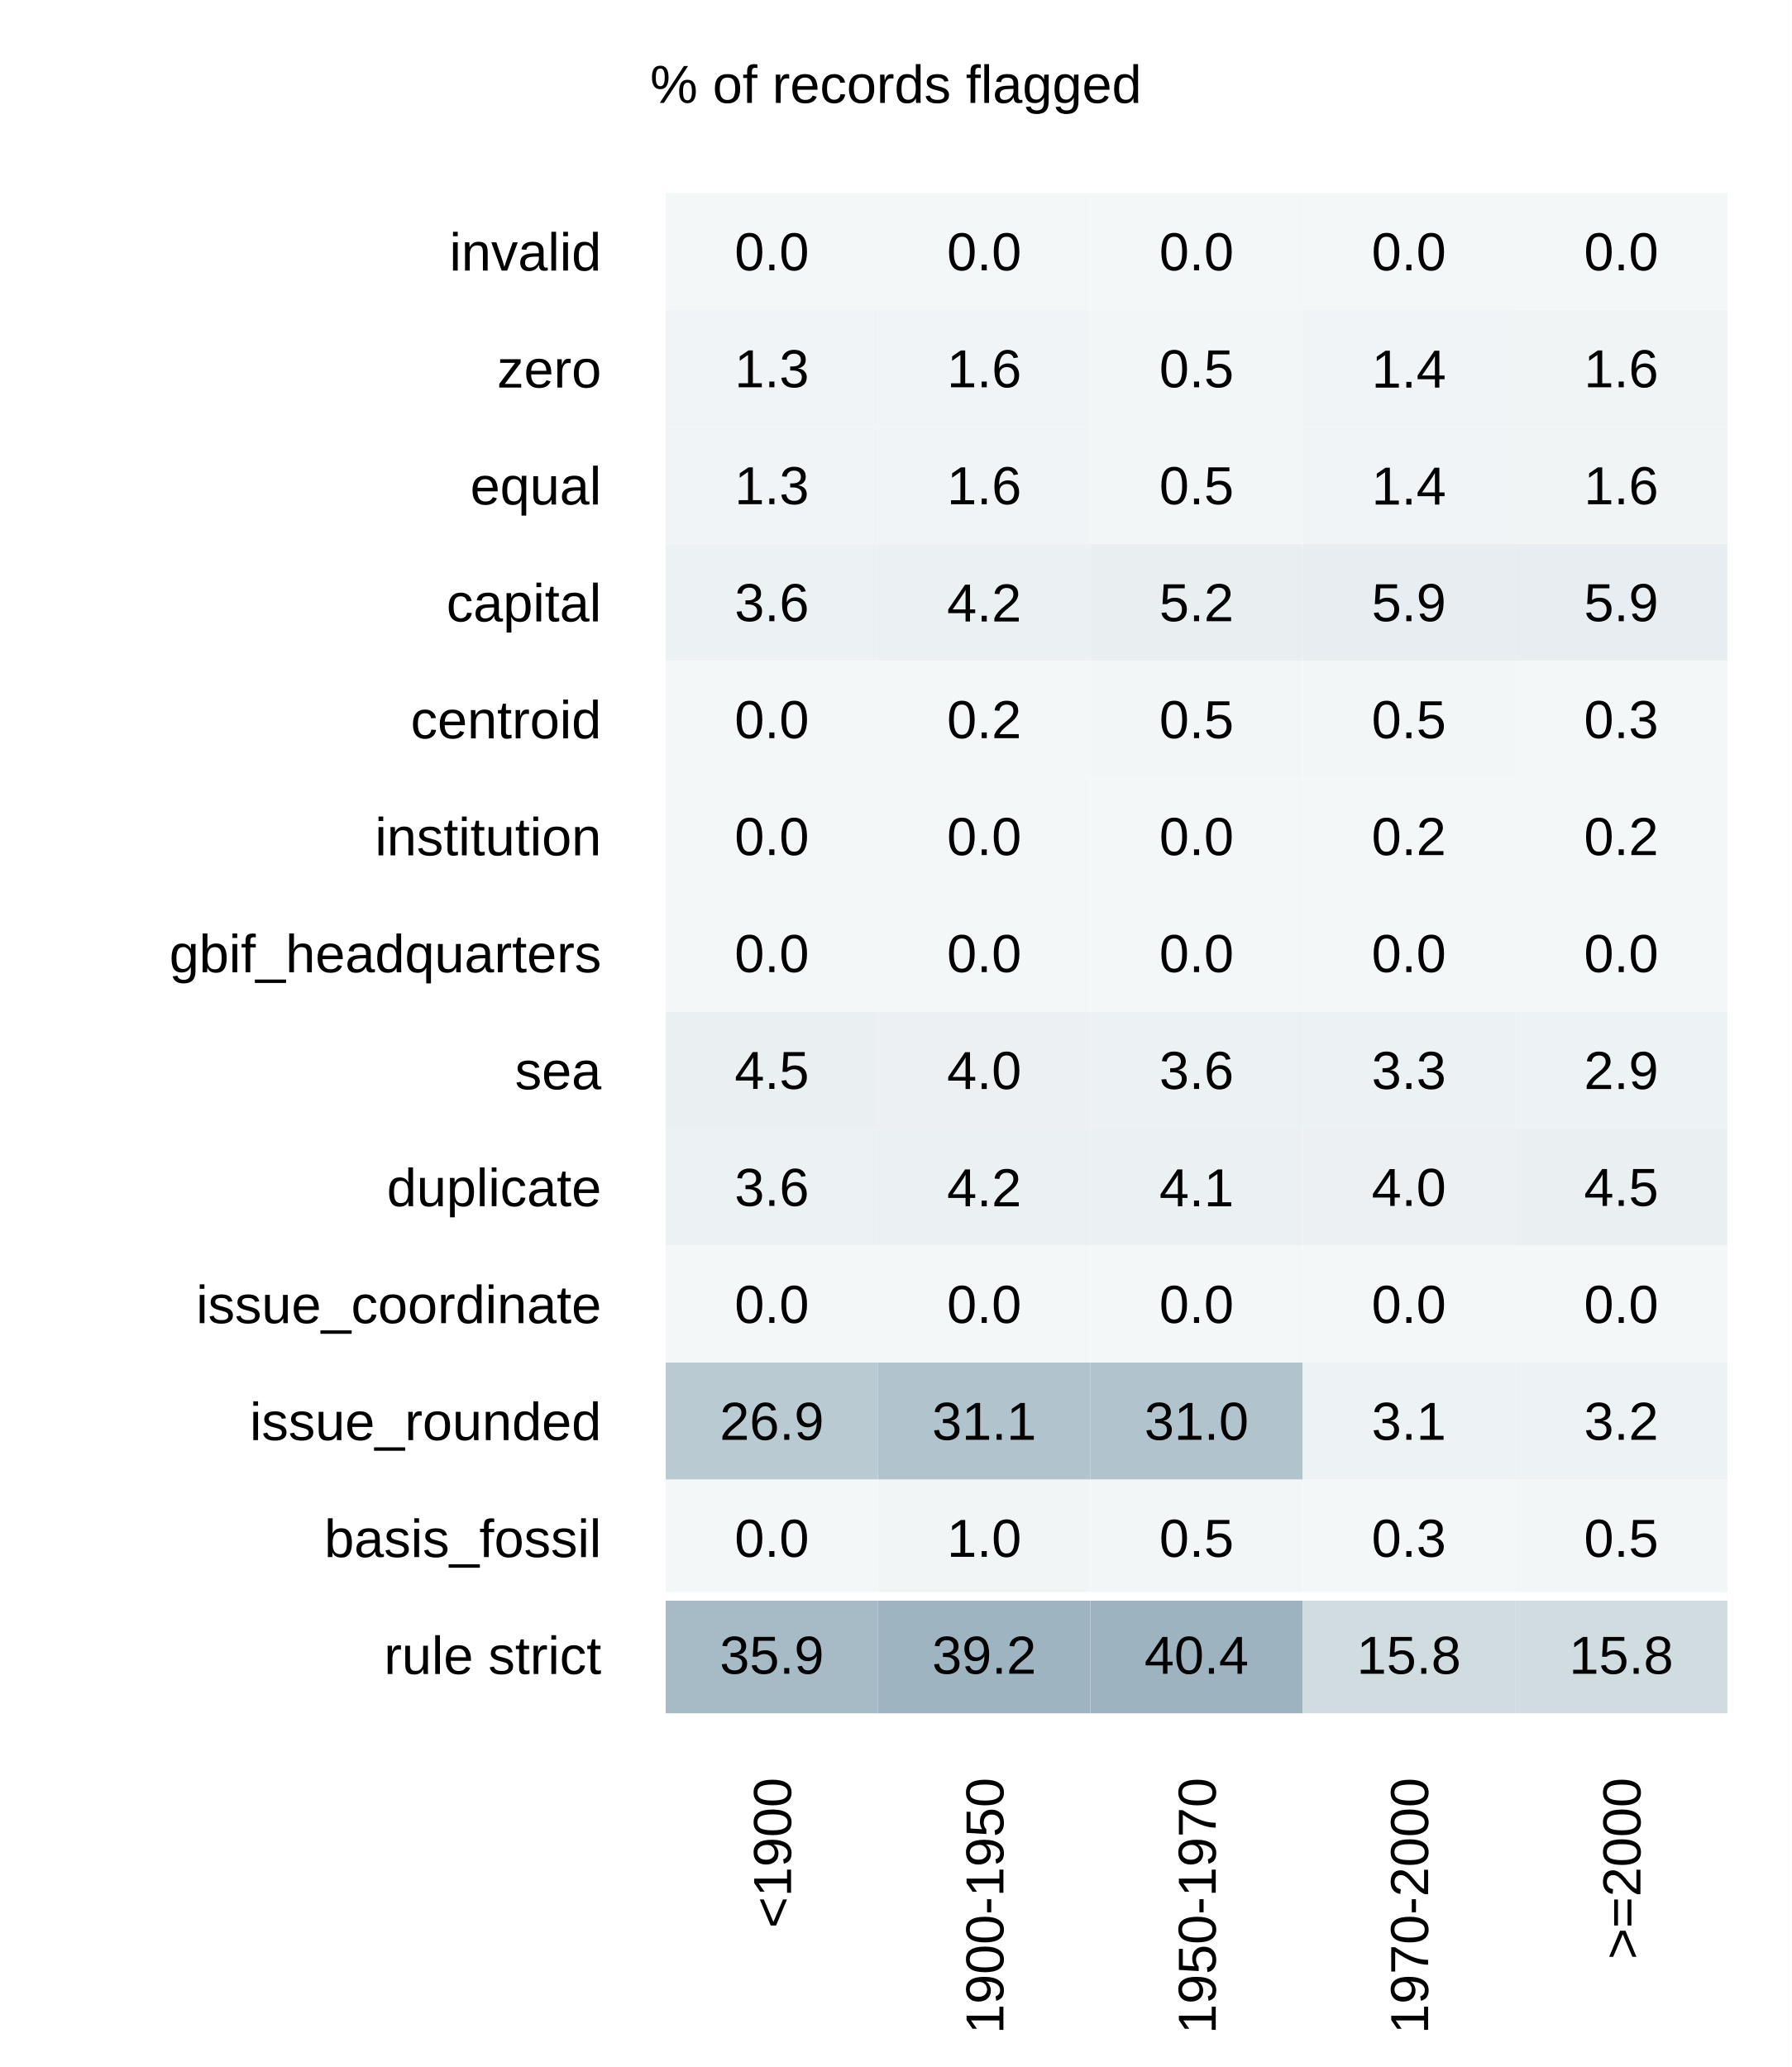
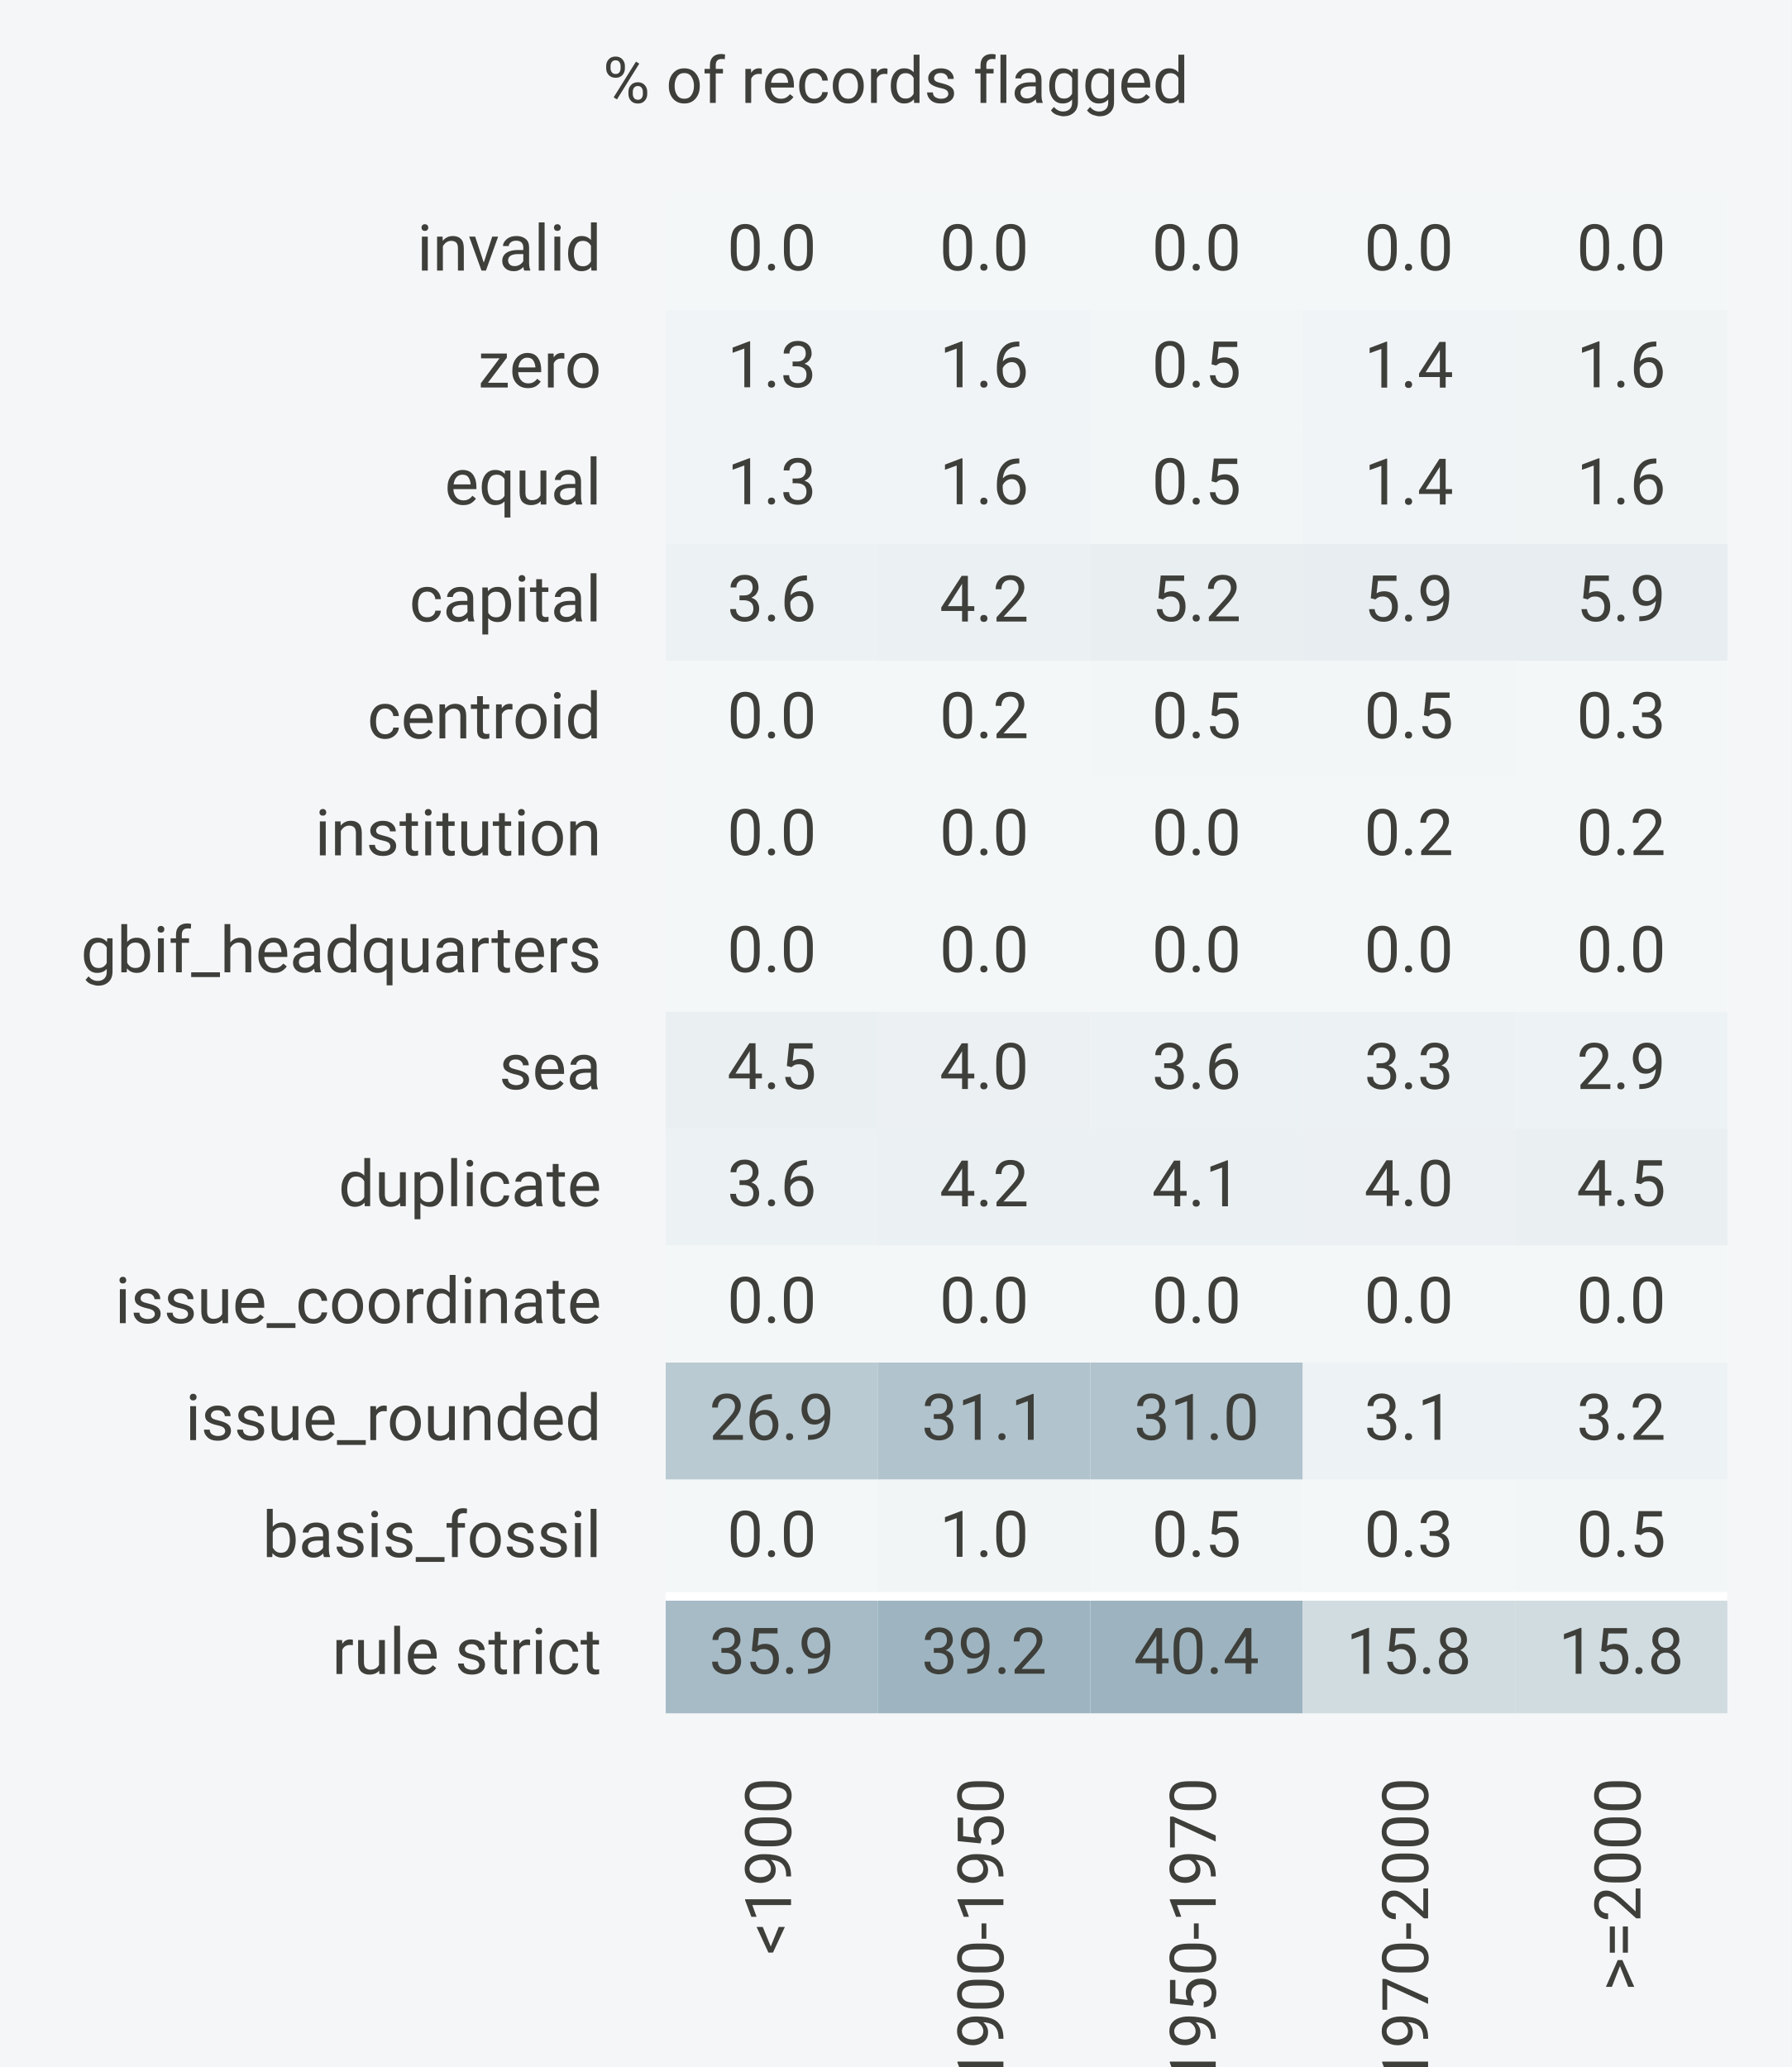
<svg xmlns="http://www.w3.org/2000/svg" width="468.00pt" height="540.00pt" viewBox="0 0 468.00 540.00">
  <g class="svglite">
    <defs>
      <style type="text/css">
-     .svglite line, .svglite polyline, .svglite polygon, .svglite path, .svglite rect, .svglite circle {
+     /* theme-aware-processed */
+     .svglite line, .svglite polyline, .svglite polygon, .svglite path, .svglite circle {
      fill: none;
-       stroke: #000000;
+       stroke: #3E3F3A;
      stroke-linecap: round;
      stroke-linejoin: round;
      stroke-miterlimit: 10.00;
    }
+     .svglite &gt; g &gt; rect {
+       fill: none;
+       stroke: #3E3F3A;
+       stroke-linecap: round;
+       stroke-linejoin: round;
+       stroke-miterlimit: 10.00;
+     }
    .svglite text {
      white-space: pre;
+       fill: #3E3F3A;
    }
    .svglite g.glyphgroup path {
      fill: inherit;
      stroke: none;
    }
  </style>
    </defs>
-     <rect width="100%" height="100%" style="stroke: none; fill: #FFFFFF;" />
+     <rect class="svg-bg" width="100%" height="100%" style="stroke: none; fill: #F5F6F8;" />
    <defs>
      <clipPath id="cpMC4wMHw0NjguMDB8MC4wMHw1NDAuMDA=">
        <rect x="0.00" y="0.00" width="468.00" height="540.00" />
      </clipPath>
    </defs>
    <g clip-path="url(#cpMC4wMHw0NjguMDB8MC4wMHw1NDAuMDA=)">
</g>
    <defs>
      <clipPath id="cpMTczLjg4fDQ1MS4yMHw1MC40MHw0NDcuNjA=">
        <rect x="173.88" y="50.40" width="277.32" height="397.20" />
      </clipPath>
    </defs>
    <g clip-path="url(#cpMTczLjg4fDQ1MS4yMHw1MC40MHw0NDcuNjA=)">
      <rect x="173.88" y="417.05" width="55.46" height="30.55" style="stroke-width: 0.75; stroke: none; fill: #A6BBC6;" />
      <rect x="229.34" y="417.05" width="55.46" height="30.55" style="stroke-width: 0.75; stroke: none; fill: #9EB5C1;" />
      <rect x="284.81" y="417.05" width="55.46" height="30.55" style="stroke-width: 0.75; stroke: none; fill: #9DB4C0;" />
      <rect x="340.27" y="417.05" width="55.46" height="30.55" style="stroke-width: 0.75; stroke: none; fill: #D1DCE1;" />
      <rect x="395.74" y="417.05" width="55.46" height="30.55" style="stroke-width: 0.75; stroke: none; fill: #D1DCE1;" />
      <rect x="173.88" y="386.49" width="55.46" height="30.55" style="stroke-width: 0.75; stroke: none; fill: #F4F7F8;" />
      <rect x="229.34" y="386.49" width="55.46" height="30.55" style="stroke-width: 0.75; stroke: none; fill: #F2F5F6;" />
      <rect x="284.81" y="386.49" width="55.46" height="30.55" style="stroke-width: 0.75; stroke: none; fill: #F3F6F7;" />
      <rect x="340.27" y="386.49" width="55.46" height="30.55" style="stroke-width: 0.75; stroke: none; fill: #F4F7F8;" />
      <rect x="395.74" y="386.49" width="55.46" height="30.55" style="stroke-width: 0.75; stroke: none; fill: #F3F6F7;" />
      <rect x="173.88" y="355.94" width="55.46" height="30.55" style="stroke-width: 0.75; stroke: none; fill: #BACAD2;" />
      <rect x="229.34" y="355.94" width="55.46" height="30.55" style="stroke-width: 0.75; stroke: none; fill: #B1C3CD;" />
      <rect x="284.81" y="355.94" width="55.46" height="30.55" style="stroke-width: 0.75; stroke: none; fill: #B1C3CD;" />
      <rect x="340.27" y="355.94" width="55.46" height="30.55" style="stroke-width: 0.75; stroke: none; fill: #EDF2F4;" />
      <rect x="395.74" y="355.94" width="55.46" height="30.55" style="stroke-width: 0.75; stroke: none; fill: #EDF2F4;" />
      <rect x="173.88" y="325.38" width="55.46" height="30.55" style="stroke-width: 0.75; stroke: none; fill: #F4F7F8;" />
      <rect x="229.34" y="325.38" width="55.46" height="30.55" style="stroke-width: 0.75; stroke: none; fill: #F4F7F8;" />
      <rect x="284.81" y="325.38" width="55.46" height="30.55" style="stroke-width: 0.75; stroke: none; fill: #F4F7F8;" />
      <rect x="340.27" y="325.38" width="55.46" height="30.55" style="stroke-width: 0.75; stroke: none; fill: #F4F7F8;" />
      <rect x="395.74" y="325.38" width="55.46" height="30.55" style="stroke-width: 0.75; stroke: none; fill: #F4F7F8;" />
      <rect x="173.88" y="294.83" width="55.46" height="30.55" style="stroke-width: 0.75; stroke: none; fill: #ECF1F3;" />
      <rect x="229.34" y="294.83" width="55.46" height="30.55" style="stroke-width: 0.75; stroke: none; fill: #EBF0F2;" />
      <rect x="284.81" y="294.83" width="55.46" height="30.55" style="stroke-width: 0.75; stroke: none; fill: #EBF0F2;" />
      <rect x="340.27" y="294.83" width="55.46" height="30.55" style="stroke-width: 0.75; stroke: none; fill: #ECF0F2;" />
      <rect x="395.74" y="294.83" width="55.46" height="30.55" style="stroke-width: 0.75; stroke: none; fill: #EAEFF1;" />
      <rect x="173.88" y="264.28" width="55.46" height="30.55" style="stroke-width: 0.75; stroke: none; fill: #EAEFF1;" />
      <rect x="229.34" y="264.28" width="55.46" height="30.55" style="stroke-width: 0.75; stroke: none; fill: #ECF0F2;" />
      <rect x="284.81" y="264.28" width="55.46" height="30.55" style="stroke-width: 0.75; stroke: none; fill: #ECF1F3;" />
      <rect x="340.27" y="264.28" width="55.46" height="30.55" style="stroke-width: 0.75; stroke: none; fill: #ECF1F3;" />
      <rect x="395.74" y="264.28" width="55.46" height="30.55" style="stroke-width: 0.75; stroke: none; fill: #EDF2F4;" />
      <rect x="173.88" y="233.72" width="55.46" height="30.55" style="stroke-width: 0.75; stroke: none; fill: #F4F7F8;" />
      <rect x="229.34" y="233.72" width="55.46" height="30.55" style="stroke-width: 0.75; stroke: none; fill: #F4F7F8;" />
      <rect x="284.81" y="233.72" width="55.46" height="30.55" style="stroke-width: 0.75; stroke: none; fill: #F4F7F8;" />
      <rect x="340.27" y="233.72" width="55.46" height="30.55" style="stroke-width: 0.75; stroke: none; fill: #F4F7F8;" />
      <rect x="395.74" y="233.72" width="55.46" height="30.55" style="stroke-width: 0.75; stroke: none; fill: #F4F7F8;" />
      <rect x="173.88" y="203.17" width="55.46" height="30.55" style="stroke-width: 0.75; stroke: none; fill: #F4F7F8;" />
      <rect x="229.34" y="203.17" width="55.46" height="30.55" style="stroke-width: 0.75; stroke: none; fill: #F4F7F8;" />
      <rect x="284.81" y="203.17" width="55.46" height="30.55" style="stroke-width: 0.75; stroke: none; fill: #F4F7F8;" />
      <rect x="340.27" y="203.17" width="55.46" height="30.55" style="stroke-width: 0.75; stroke: none; fill: #F4F7F8;" />
      <rect x="395.74" y="203.17" width="55.46" height="30.55" style="stroke-width: 0.75; stroke: none; fill: #F4F7F8;" />
      <rect x="173.88" y="172.62" width="55.46" height="30.55" style="stroke-width: 0.75; stroke: none; fill: #F4F7F8;" />
      <rect x="229.34" y="172.62" width="55.46" height="30.55" style="stroke-width: 0.75; stroke: none; fill: #F4F7F8;" />
      <rect x="284.81" y="172.62" width="55.46" height="30.55" style="stroke-width: 0.75; stroke: none; fill: #F3F6F7;" />
      <rect x="340.27" y="172.62" width="55.46" height="30.55" style="stroke-width: 0.75; stroke: none; fill: #F3F6F7;" />
      <rect x="395.74" y="172.62" width="55.46" height="30.55" style="stroke-width: 0.75; stroke: none; fill: #F4F7F8;" />
      <rect x="173.88" y="142.06" width="55.46" height="30.55" style="stroke-width: 0.75; stroke: none; fill: #ECF1F3;" />
      <rect x="229.34" y="142.06" width="55.46" height="30.55" style="stroke-width: 0.75; stroke: none; fill: #EBF0F2;" />
      <rect x="284.81" y="142.06" width="55.46" height="30.55" style="stroke-width: 0.75; stroke: none; fill: #E9EEF1;" />
      <rect x="340.27" y="142.06" width="55.46" height="30.55" style="stroke-width: 0.75; stroke: none; fill: #E7EDF0;" />
      <rect x="395.74" y="142.06" width="55.46" height="30.55" style="stroke-width: 0.75; stroke: none; fill: #E7EDF0;" />
      <rect x="173.88" y="111.51" width="55.46" height="30.55" style="stroke-width: 0.75; stroke: none; fill: #F1F4F6;" />
      <rect x="229.34" y="111.51" width="55.46" height="30.55" style="stroke-width: 0.75; stroke: none; fill: #F1F4F6;" />
      <rect x="284.81" y="111.51" width="55.46" height="30.55" style="stroke-width: 0.75; stroke: none; fill: #F3F6F7;" />
      <rect x="340.27" y="111.51" width="55.46" height="30.55" style="stroke-width: 0.75; stroke: none; fill: #F1F4F6;" />
      <rect x="395.74" y="111.51" width="55.46" height="30.55" style="stroke-width: 0.75; stroke: none; fill: #F0F4F5;" />
      <rect x="173.88" y="80.95" width="55.46" height="30.55" style="stroke-width: 0.75; stroke: none; fill: #F1F4F6;" />
      <rect x="229.34" y="80.95" width="55.46" height="30.55" style="stroke-width: 0.75; stroke: none; fill: #F1F4F6;" />
      <rect x="284.81" y="80.95" width="55.46" height="30.55" style="stroke-width: 0.75; stroke: none; fill: #F3F6F7;" />
      <rect x="340.27" y="80.95" width="55.46" height="30.55" style="stroke-width: 0.75; stroke: none; fill: #F1F4F6;" />
      <rect x="395.74" y="80.95" width="55.46" height="30.55" style="stroke-width: 0.75; stroke: none; fill: #F0F4F5;" />
      <rect x="173.88" y="50.40" width="55.46" height="30.55" style="stroke-width: 0.75; stroke: none; fill: #F4F7F8;" />
      <rect x="229.34" y="50.40" width="55.46" height="30.55" style="stroke-width: 0.75; stroke: none; fill: #F4F7F8;" />
      <rect x="284.81" y="50.40" width="55.46" height="30.55" style="stroke-width: 0.75; stroke: none; fill: #F4F7F8;" />
      <rect x="340.27" y="50.40" width="55.46" height="30.55" style="stroke-width: 0.75; stroke: none; fill: #F4F7F8;" />
      <rect x="395.74" y="50.40" width="55.46" height="30.55" style="stroke-width: 0.75; stroke: none; fill: #F4F7F8;" />
    </g>
    <g clip-path="url(#cpMC4wMHw0NjguMDB8MC4wMHw1NDAuMDA=)">
-       <text transform="translate(206.62,464.40) rotate(-90)" text-anchor="end" style="font-size: 14.00px; font-family: &quot;Arial&quot;;" textLength="39.30px" lengthAdjust="spacingAndGlyphs">&lt;1900</text>
-       <text transform="translate(262.09,464.40) rotate(-90)" text-anchor="end" style="font-size: 14.00px; font-family: &quot;Arial&quot;;" textLength="66.91px" lengthAdjust="spacingAndGlyphs">1900-1950</text>
-       <text transform="translate(317.55,464.40) rotate(-90)" text-anchor="end" style="font-size: 14.00px; font-family: &quot;Arial&quot;;" textLength="66.91px" lengthAdjust="spacingAndGlyphs">1950-1970</text>
-       <text transform="translate(373.02,464.40) rotate(-90)" text-anchor="end" style="font-size: 14.00px; font-family: &quot;Arial&quot;;" textLength="66.91px" lengthAdjust="spacingAndGlyphs">1970-2000</text>
-       <text transform="translate(428.48,464.40) rotate(-90)" text-anchor="end" style="font-size: 14.00px; font-family: &quot;Arial&quot;;" textLength="47.47px" lengthAdjust="spacingAndGlyphs">&gt;=2000</text>
-       <text x="157.08" y="437.33" text-anchor="end" style="font-size: 14.00px; font-family: &quot;Arial&quot;;" textLength="56.77px" lengthAdjust="spacingAndGlyphs">rule strict</text>
-       <text x="157.08" y="406.78" text-anchor="end" style="font-size: 14.00px; font-family: &quot;Arial&quot;;" textLength="72.34px" lengthAdjust="spacingAndGlyphs">basis_fossil</text>
-       <text x="157.08" y="376.23" text-anchor="end" style="font-size: 14.00px; font-family: &quot;Arial&quot;;" textLength="91.80px" lengthAdjust="spacingAndGlyphs">issue_rounded</text>
-       <text x="157.08" y="345.67" text-anchor="end" style="font-size: 14.00px; font-family: &quot;Arial&quot;;" textLength="105.80px" lengthAdjust="spacingAndGlyphs">issue_coordinate</text>
-       <text x="157.08" y="315.12" text-anchor="end" style="font-size: 14.00px; font-family: &quot;Arial&quot;;" textLength="56.02px" lengthAdjust="spacingAndGlyphs">duplicate</text>
-       <text x="157.08" y="284.57" text-anchor="end" style="font-size: 14.00px; font-family: &quot;Arial&quot;;" textLength="22.56px" lengthAdjust="spacingAndGlyphs">sea</text>
-       <text x="157.08" y="254.01" text-anchor="end" style="font-size: 14.00px; font-family: &quot;Arial&quot;;" textLength="112.80px" lengthAdjust="spacingAndGlyphs">gbif_headquarters</text>
-       <text x="157.08" y="223.46" text-anchor="end" style="font-size: 14.00px; font-family: &quot;Arial&quot;;" textLength="59.12px" lengthAdjust="spacingAndGlyphs">institution</text>
-       <text x="157.08" y="192.90" text-anchor="end" style="font-size: 14.00px; font-family: &quot;Arial&quot;;" textLength="49.78px" lengthAdjust="spacingAndGlyphs">centroid</text>
-       <text x="157.08" y="162.35" text-anchor="end" style="font-size: 14.00px; font-family: &quot;Arial&quot;;" textLength="40.45px" lengthAdjust="spacingAndGlyphs">capital</text>
-       <text x="157.08" y="131.80" text-anchor="end" style="font-size: 14.00px; font-family: &quot;Arial&quot;;" textLength="34.23px" lengthAdjust="spacingAndGlyphs">equal</text>
-       <text x="157.08" y="101.24" text-anchor="end" style="font-size: 14.00px; font-family: &quot;Arial&quot;;" textLength="27.22px" lengthAdjust="spacingAndGlyphs">zero</text>
-       <text x="157.08" y="70.69" text-anchor="end" style="font-size: 14.00px; font-family: &quot;Arial&quot;;" textLength="39.67px" lengthAdjust="spacingAndGlyphs">invalid</text>
+       <text transform="translate(206.62,464.40) rotate(-90)" text-anchor="end" style="font-size: 1.4em; font-family: &quot;Roboto&quot;, -apple-system, BlinkMacSystemFont, &quot;Segoe UI&quot;, system-ui, sans-serif;">&lt;1900</text>
+       <text transform="translate(262.09,464.40) rotate(-90)" text-anchor="end" style="font-size: 1.4em; font-family: &quot;Roboto&quot;, -apple-system, BlinkMacSystemFont, &quot;Segoe UI&quot;, system-ui, sans-serif;">1900-1950</text>
+       <text transform="translate(317.55,464.40) rotate(-90)" text-anchor="end" style="font-size: 1.4em; font-family: &quot;Roboto&quot;, -apple-system, BlinkMacSystemFont, &quot;Segoe UI&quot;, system-ui, sans-serif;">1950-1970</text>
+       <text transform="translate(373.02,464.40) rotate(-90)" text-anchor="end" style="font-size: 1.4em; font-family: &quot;Roboto&quot;, -apple-system, BlinkMacSystemFont, &quot;Segoe UI&quot;, system-ui, sans-serif;">1970-2000</text>
+       <text transform="translate(428.48,464.40) rotate(-90)" text-anchor="end" style="font-size: 1.4em; font-family: &quot;Roboto&quot;, -apple-system, BlinkMacSystemFont, &quot;Segoe UI&quot;, system-ui, sans-serif;">&gt;=2000</text>
+       <text x="157.08" y="437.33" text-anchor="end" style="font-size: 1.4em; font-family: &quot;Roboto&quot;, -apple-system, BlinkMacSystemFont, &quot;Segoe UI&quot;, system-ui, sans-serif;">rule strict</text>
+       <text x="157.08" y="406.78" text-anchor="end" style="font-size: 1.4em; font-family: &quot;Roboto&quot;, -apple-system, BlinkMacSystemFont, &quot;Segoe UI&quot;, system-ui, sans-serif;">basis_fossil</text>
+       <text x="157.08" y="376.23" text-anchor="end" style="font-size: 1.4em; font-family: &quot;Roboto&quot;, -apple-system, BlinkMacSystemFont, &quot;Segoe UI&quot;, system-ui, sans-serif;">issue_rounded</text>
+       <text x="157.08" y="345.67" text-anchor="end" style="font-size: 1.4em; font-family: &quot;Roboto&quot;, -apple-system, BlinkMacSystemFont, &quot;Segoe UI&quot;, system-ui, sans-serif;">issue_coordinate</text>
+       <text x="157.08" y="315.12" text-anchor="end" style="font-size: 1.4em; font-family: &quot;Roboto&quot;, -apple-system, BlinkMacSystemFont, &quot;Segoe UI&quot;, system-ui, sans-serif;">duplicate</text>
+       <text x="157.08" y="284.57" text-anchor="end" style="font-size: 1.4em; font-family: &quot;Roboto&quot;, -apple-system, BlinkMacSystemFont, &quot;Segoe UI&quot;, system-ui, sans-serif;">sea</text>
+       <text x="157.08" y="254.01" text-anchor="end" style="font-size: 1.4em; font-family: &quot;Roboto&quot;, -apple-system, BlinkMacSystemFont, &quot;Segoe UI&quot;, system-ui, sans-serif;">gbif_headquarters</text>
+       <text x="157.08" y="223.46" text-anchor="end" style="font-size: 1.4em; font-family: &quot;Roboto&quot;, -apple-system, BlinkMacSystemFont, &quot;Segoe UI&quot;, system-ui, sans-serif;">institution</text>
+       <text x="157.08" y="192.90" text-anchor="end" style="font-size: 1.4em; font-family: &quot;Roboto&quot;, -apple-system, BlinkMacSystemFont, &quot;Segoe UI&quot;, system-ui, sans-serif;">centroid</text>
+       <text x="157.08" y="162.35" text-anchor="end" style="font-size: 1.4em; font-family: &quot;Roboto&quot;, -apple-system, BlinkMacSystemFont, &quot;Segoe UI&quot;, system-ui, sans-serif;">capital</text>
+       <text x="157.08" y="131.80" text-anchor="end" style="font-size: 1.4em; font-family: &quot;Roboto&quot;, -apple-system, BlinkMacSystemFont, &quot;Segoe UI&quot;, system-ui, sans-serif;">equal</text>
+       <text x="157.08" y="101.24" text-anchor="end" style="font-size: 1.4em; font-family: &quot;Roboto&quot;, -apple-system, BlinkMacSystemFont, &quot;Segoe UI&quot;, system-ui, sans-serif;">zero</text>
+       <text x="157.08" y="70.69" text-anchor="end" style="font-size: 1.4em; font-family: &quot;Roboto&quot;, -apple-system, BlinkMacSystemFont, &quot;Segoe UI&quot;, system-ui, sans-serif;">invalid</text>
    </g>
    <g clip-path="url(#cpMTczLjg4fDQ1MS4yMHw1MC40MHw0NDcuNjA=)">
      <line x1="173.88" y1="417.05" x2="451.20" y2="417.05" style="stroke-width: 2.25; stroke: #FFFFFF;" />
-       <text x="201.61" y="437.26" text-anchor="middle" style="font-size: 14.00px; font-family: &quot;Arial&quot;;" textLength="27.23px" lengthAdjust="spacingAndGlyphs">35.9</text>
-       <text x="257.08" y="437.26" text-anchor="middle" style="font-size: 14.00px; font-family: &quot;Arial&quot;;" textLength="27.23px" lengthAdjust="spacingAndGlyphs">39.2</text>
-       <text x="312.54" y="437.27" text-anchor="middle" style="font-size: 14.00px; font-family: &quot;Arial&quot;;" textLength="27.23px" lengthAdjust="spacingAndGlyphs">40.4</text>
-       <text x="368.00" y="437.27" text-anchor="middle" style="font-size: 14.00px; font-family: &quot;Arial&quot;;" textLength="27.23px" lengthAdjust="spacingAndGlyphs">15.8</text>
-       <text x="423.47" y="437.27" text-anchor="middle" style="font-size: 14.00px; font-family: &quot;Arial&quot;;" textLength="27.23px" lengthAdjust="spacingAndGlyphs">15.8</text>
-       <text x="201.61" y="406.72" text-anchor="middle" style="font-size: 14.00px; font-family: &quot;Arial&quot;;" textLength="19.45px" lengthAdjust="spacingAndGlyphs">0.0</text>
-       <text x="257.08" y="406.72" text-anchor="middle" style="font-size: 14.00px; font-family: &quot;Arial&quot;;" textLength="19.45px" lengthAdjust="spacingAndGlyphs">1.0</text>
-       <text x="312.54" y="406.72" text-anchor="middle" style="font-size: 14.00px; font-family: &quot;Arial&quot;;" textLength="19.45px" lengthAdjust="spacingAndGlyphs">0.5</text>
-       <text x="368.00" y="406.71" text-anchor="middle" style="font-size: 14.00px; font-family: &quot;Arial&quot;;" textLength="19.45px" lengthAdjust="spacingAndGlyphs">0.3</text>
-       <text x="423.47" y="406.72" text-anchor="middle" style="font-size: 14.00px; font-family: &quot;Arial&quot;;" textLength="19.45px" lengthAdjust="spacingAndGlyphs">0.5</text>
-       <text x="201.61" y="376.16" text-anchor="middle" style="font-size: 14.00px; font-family: &quot;Arial&quot;;" textLength="27.23px" lengthAdjust="spacingAndGlyphs">26.9</text>
-       <text x="257.08" y="376.15" text-anchor="middle" style="font-size: 14.00px; font-family: &quot;Arial&quot;;" textLength="27.23px" lengthAdjust="spacingAndGlyphs">31.1</text>
-       <text x="312.54" y="376.15" text-anchor="middle" style="font-size: 14.00px; font-family: &quot;Arial&quot;;" textLength="27.23px" lengthAdjust="spacingAndGlyphs">31.0</text>
-       <text x="368.00" y="376.15" text-anchor="middle" style="font-size: 14.00px; font-family: &quot;Arial&quot;;" textLength="19.45px" lengthAdjust="spacingAndGlyphs">3.1</text>
-       <text x="423.47" y="376.15" text-anchor="middle" style="font-size: 14.00px; font-family: &quot;Arial&quot;;" textLength="19.45px" lengthAdjust="spacingAndGlyphs">3.2</text>
-       <text x="201.61" y="345.61" text-anchor="middle" style="font-size: 14.00px; font-family: &quot;Arial&quot;;" textLength="19.45px" lengthAdjust="spacingAndGlyphs">0.0</text>
-       <text x="257.08" y="345.61" text-anchor="middle" style="font-size: 14.00px; font-family: &quot;Arial&quot;;" textLength="19.45px" lengthAdjust="spacingAndGlyphs">0.0</text>
-       <text x="312.54" y="345.61" text-anchor="middle" style="font-size: 14.00px; font-family: &quot;Arial&quot;;" textLength="19.45px" lengthAdjust="spacingAndGlyphs">0.0</text>
-       <text x="368.00" y="345.61" text-anchor="middle" style="font-size: 14.00px; font-family: &quot;Arial&quot;;" textLength="19.45px" lengthAdjust="spacingAndGlyphs">0.0</text>
-       <text x="423.47" y="345.61" text-anchor="middle" style="font-size: 14.00px; font-family: &quot;Arial&quot;;" textLength="19.45px" lengthAdjust="spacingAndGlyphs">0.0</text>
-       <text x="201.61" y="315.05" text-anchor="middle" style="font-size: 14.00px; font-family: &quot;Arial&quot;;" textLength="19.45px" lengthAdjust="spacingAndGlyphs">3.6</text>
-       <text x="257.08" y="315.14" text-anchor="middle" style="font-size: 14.00px; font-family: &quot;Arial&quot;;" textLength="19.45px" lengthAdjust="spacingAndGlyphs">4.2</text>
-       <text x="312.54" y="315.14" text-anchor="middle" style="font-size: 14.00px; font-family: &quot;Arial&quot;;" textLength="19.45px" lengthAdjust="spacingAndGlyphs">4.1</text>
-       <text x="368.00" y="315.05" text-anchor="middle" style="font-size: 14.00px; font-family: &quot;Arial&quot;;" textLength="19.45px" lengthAdjust="spacingAndGlyphs">4.0</text>
-       <text x="423.47" y="315.04" text-anchor="middle" style="font-size: 14.00px; font-family: &quot;Arial&quot;;" textLength="19.45px" lengthAdjust="spacingAndGlyphs">4.5</text>
-       <text x="201.61" y="284.48" text-anchor="middle" style="font-size: 14.00px; font-family: &quot;Arial&quot;;" textLength="19.45px" lengthAdjust="spacingAndGlyphs">4.5</text>
-       <text x="257.08" y="284.50" text-anchor="middle" style="font-size: 14.00px; font-family: &quot;Arial&quot;;" textLength="19.45px" lengthAdjust="spacingAndGlyphs">4.0</text>
-       <text x="312.54" y="284.49" text-anchor="middle" style="font-size: 14.00px; font-family: &quot;Arial&quot;;" textLength="19.45px" lengthAdjust="spacingAndGlyphs">3.6</text>
-       <text x="368.00" y="284.49" text-anchor="middle" style="font-size: 14.00px; font-family: &quot;Arial&quot;;" textLength="19.45px" lengthAdjust="spacingAndGlyphs">3.3</text>
-       <text x="423.47" y="284.50" text-anchor="middle" style="font-size: 14.00px; font-family: &quot;Arial&quot;;" textLength="19.45px" lengthAdjust="spacingAndGlyphs">2.9</text>
-       <text x="201.61" y="253.95" text-anchor="middle" style="font-size: 14.00px; font-family: &quot;Arial&quot;;" textLength="19.45px" lengthAdjust="spacingAndGlyphs">0.0</text>
-       <text x="257.08" y="253.95" text-anchor="middle" style="font-size: 14.00px; font-family: &quot;Arial&quot;;" textLength="19.45px" lengthAdjust="spacingAndGlyphs">0.0</text>
-       <text x="312.54" y="253.95" text-anchor="middle" style="font-size: 14.00px; font-family: &quot;Arial&quot;;" textLength="19.45px" lengthAdjust="spacingAndGlyphs">0.0</text>
-       <text x="368.00" y="253.95" text-anchor="middle" style="font-size: 14.00px; font-family: &quot;Arial&quot;;" textLength="19.45px" lengthAdjust="spacingAndGlyphs">0.0</text>
-       <text x="423.47" y="253.95" text-anchor="middle" style="font-size: 14.00px; font-family: &quot;Arial&quot;;" textLength="19.45px" lengthAdjust="spacingAndGlyphs">0.0</text>
-       <text x="201.61" y="223.39" text-anchor="middle" style="font-size: 14.00px; font-family: &quot;Arial&quot;;" textLength="19.45px" lengthAdjust="spacingAndGlyphs">0.0</text>
-       <text x="257.08" y="223.39" text-anchor="middle" style="font-size: 14.00px; font-family: &quot;Arial&quot;;" textLength="19.45px" lengthAdjust="spacingAndGlyphs">0.0</text>
-       <text x="312.54" y="223.39" text-anchor="middle" style="font-size: 14.00px; font-family: &quot;Arial&quot;;" textLength="19.45px" lengthAdjust="spacingAndGlyphs">0.0</text>
-       <text x="368.00" y="223.39" text-anchor="middle" style="font-size: 14.00px; font-family: &quot;Arial&quot;;" textLength="19.45px" lengthAdjust="spacingAndGlyphs">0.2</text>
-       <text x="423.47" y="223.39" text-anchor="middle" style="font-size: 14.00px; font-family: &quot;Arial&quot;;" textLength="19.45px" lengthAdjust="spacingAndGlyphs">0.2</text>
-       <text x="201.61" y="192.84" text-anchor="middle" style="font-size: 14.00px; font-family: &quot;Arial&quot;;" textLength="19.45px" lengthAdjust="spacingAndGlyphs">0.0</text>
-       <text x="257.08" y="192.84" text-anchor="middle" style="font-size: 14.00px; font-family: &quot;Arial&quot;;" textLength="19.45px" lengthAdjust="spacingAndGlyphs">0.2</text>
-       <text x="312.54" y="192.84" text-anchor="middle" style="font-size: 14.00px; font-family: &quot;Arial&quot;;" textLength="19.45px" lengthAdjust="spacingAndGlyphs">0.5</text>
-       <text x="368.00" y="192.84" text-anchor="middle" style="font-size: 14.00px; font-family: &quot;Arial&quot;;" textLength="19.45px" lengthAdjust="spacingAndGlyphs">0.5</text>
-       <text x="423.47" y="192.83" text-anchor="middle" style="font-size: 14.00px; font-family: &quot;Arial&quot;;" textLength="19.45px" lengthAdjust="spacingAndGlyphs">0.3</text>
-       <text x="201.61" y="162.28" text-anchor="middle" style="font-size: 14.00px; font-family: &quot;Arial&quot;;" textLength="19.45px" lengthAdjust="spacingAndGlyphs">3.6</text>
-       <text x="257.08" y="162.37" text-anchor="middle" style="font-size: 14.00px; font-family: &quot;Arial&quot;;" textLength="19.45px" lengthAdjust="spacingAndGlyphs">4.2</text>
-       <text x="312.54" y="162.28" text-anchor="middle" style="font-size: 14.00px; font-family: &quot;Arial&quot;;" textLength="19.45px" lengthAdjust="spacingAndGlyphs">5.2</text>
-       <text x="368.00" y="162.28" text-anchor="middle" style="font-size: 14.00px; font-family: &quot;Arial&quot;;" textLength="19.45px" lengthAdjust="spacingAndGlyphs">5.9</text>
-       <text x="423.47" y="162.28" text-anchor="middle" style="font-size: 14.00px; font-family: &quot;Arial&quot;;" textLength="19.45px" lengthAdjust="spacingAndGlyphs">5.9</text>
-       <text x="201.61" y="131.72" text-anchor="middle" style="font-size: 14.00px; font-family: &quot;Arial&quot;;" textLength="19.45px" lengthAdjust="spacingAndGlyphs">1.3</text>
-       <text x="257.08" y="131.73" text-anchor="middle" style="font-size: 14.00px; font-family: &quot;Arial&quot;;" textLength="19.45px" lengthAdjust="spacingAndGlyphs">1.6</text>
-       <text x="312.54" y="131.73" text-anchor="middle" style="font-size: 14.00px; font-family: &quot;Arial&quot;;" textLength="19.45px" lengthAdjust="spacingAndGlyphs">0.5</text>
-       <text x="368.00" y="131.81" text-anchor="middle" style="font-size: 14.00px; font-family: &quot;Arial&quot;;" textLength="19.45px" lengthAdjust="spacingAndGlyphs">1.4</text>
-       <text x="423.47" y="131.73" text-anchor="middle" style="font-size: 14.00px; font-family: &quot;Arial&quot;;" textLength="19.45px" lengthAdjust="spacingAndGlyphs">1.6</text>
-       <text x="201.61" y="101.17" text-anchor="middle" style="font-size: 14.00px; font-family: &quot;Arial&quot;;" textLength="19.45px" lengthAdjust="spacingAndGlyphs">1.3</text>
-       <text x="257.08" y="101.18" text-anchor="middle" style="font-size: 14.00px; font-family: &quot;Arial&quot;;" textLength="19.45px" lengthAdjust="spacingAndGlyphs">1.6</text>
-       <text x="312.54" y="101.18" text-anchor="middle" style="font-size: 14.00px; font-family: &quot;Arial&quot;;" textLength="19.45px" lengthAdjust="spacingAndGlyphs">0.5</text>
-       <text x="368.00" y="101.26" text-anchor="middle" style="font-size: 14.00px; font-family: &quot;Arial&quot;;" textLength="19.45px" lengthAdjust="spacingAndGlyphs">1.4</text>
-       <text x="423.47" y="101.18" text-anchor="middle" style="font-size: 14.00px; font-family: &quot;Arial&quot;;" textLength="19.45px" lengthAdjust="spacingAndGlyphs">1.6</text>
-       <text x="201.61" y="70.62" text-anchor="middle" style="font-size: 14.00px; font-family: &quot;Arial&quot;;" textLength="19.45px" lengthAdjust="spacingAndGlyphs">0.0</text>
-       <text x="257.08" y="70.62" text-anchor="middle" style="font-size: 14.00px; font-family: &quot;Arial&quot;;" textLength="19.45px" lengthAdjust="spacingAndGlyphs">0.0</text>
-       <text x="312.54" y="70.62" text-anchor="middle" style="font-size: 14.00px; font-family: &quot;Arial&quot;;" textLength="19.45px" lengthAdjust="spacingAndGlyphs">0.0</text>
-       <text x="368.00" y="70.62" text-anchor="middle" style="font-size: 14.00px; font-family: &quot;Arial&quot;;" textLength="19.45px" lengthAdjust="spacingAndGlyphs">0.0</text>
-       <text x="423.47" y="70.62" text-anchor="middle" style="font-size: 14.00px; font-family: &quot;Arial&quot;;" textLength="19.45px" lengthAdjust="spacingAndGlyphs">0.0</text>
+       <text class="preserve-color" x="201.61" y="437.26" text-anchor="middle" style="font-size: 1.4em; font-family: &quot;Roboto&quot;, -apple-system, BlinkMacSystemFont, &quot;Segoe UI&quot;, system-ui, sans-serif;">35.9</text>
+       <text class="preserve-color" x="257.08" y="437.26" text-anchor="middle" style="font-size: 1.4em; font-family: &quot;Roboto&quot;, -apple-system, BlinkMacSystemFont, &quot;Segoe UI&quot;, system-ui, sans-serif;">39.2</text>
+       <text class="preserve-color" x="312.54" y="437.27" text-anchor="middle" style="font-size: 1.4em; font-family: &quot;Roboto&quot;, -apple-system, BlinkMacSystemFont, &quot;Segoe UI&quot;, system-ui, sans-serif;">40.4</text>
+       <text class="preserve-color" x="368.00" y="437.27" text-anchor="middle" style="font-size: 1.4em; font-family: &quot;Roboto&quot;, -apple-system, BlinkMacSystemFont, &quot;Segoe UI&quot;, system-ui, sans-serif;">15.8</text>
+       <text class="preserve-color" x="423.47" y="437.27" text-anchor="middle" style="font-size: 1.4em; font-family: &quot;Roboto&quot;, -apple-system, BlinkMacSystemFont, &quot;Segoe UI&quot;, system-ui, sans-serif;">15.8</text>
+       <text class="preserve-color" x="201.61" y="406.72" text-anchor="middle" style="font-size: 1.4em; font-family: &quot;Roboto&quot;, -apple-system, BlinkMacSystemFont, &quot;Segoe UI&quot;, system-ui, sans-serif;">0.0</text>
+       <text class="preserve-color" x="257.08" y="406.72" text-anchor="middle" style="font-size: 1.4em; font-family: &quot;Roboto&quot;, -apple-system, BlinkMacSystemFont, &quot;Segoe UI&quot;, system-ui, sans-serif;">1.0</text>
+       <text class="preserve-color" x="312.54" y="406.72" text-anchor="middle" style="font-size: 1.4em; font-family: &quot;Roboto&quot;, -apple-system, BlinkMacSystemFont, &quot;Segoe UI&quot;, system-ui, sans-serif;">0.5</text>
+       <text class="preserve-color" x="368.00" y="406.71" text-anchor="middle" style="font-size: 1.4em; font-family: &quot;Roboto&quot;, -apple-system, BlinkMacSystemFont, &quot;Segoe UI&quot;, system-ui, sans-serif;">0.3</text>
+       <text class="preserve-color" x="423.47" y="406.72" text-anchor="middle" style="font-size: 1.4em; font-family: &quot;Roboto&quot;, -apple-system, BlinkMacSystemFont, &quot;Segoe UI&quot;, system-ui, sans-serif;">0.5</text>
+       <text class="preserve-color" x="201.61" y="376.16" text-anchor="middle" style="font-size: 1.4em; font-family: &quot;Roboto&quot;, -apple-system, BlinkMacSystemFont, &quot;Segoe UI&quot;, system-ui, sans-serif;">26.9</text>
+       <text class="preserve-color" x="257.08" y="376.15" text-anchor="middle" style="font-size: 1.4em; font-family: &quot;Roboto&quot;, -apple-system, BlinkMacSystemFont, &quot;Segoe UI&quot;, system-ui, sans-serif;">31.1</text>
+       <text class="preserve-color" x="312.54" y="376.15" text-anchor="middle" style="font-size: 1.4em; font-family: &quot;Roboto&quot;, -apple-system, BlinkMacSystemFont, &quot;Segoe UI&quot;, system-ui, sans-serif;">31.0</text>
+       <text class="preserve-color" x="368.00" y="376.15" text-anchor="middle" style="font-size: 1.4em; font-family: &quot;Roboto&quot;, -apple-system, BlinkMacSystemFont, &quot;Segoe UI&quot;, system-ui, sans-serif;">3.1</text>
+       <text class="preserve-color" x="423.47" y="376.15" text-anchor="middle" style="font-size: 1.4em; font-family: &quot;Roboto&quot;, -apple-system, BlinkMacSystemFont, &quot;Segoe UI&quot;, system-ui, sans-serif;">3.2</text>
+       <text class="preserve-color" x="201.61" y="345.61" text-anchor="middle" style="font-size: 1.4em; font-family: &quot;Roboto&quot;, -apple-system, BlinkMacSystemFont, &quot;Segoe UI&quot;, system-ui, sans-serif;">0.0</text>
+       <text class="preserve-color" x="257.08" y="345.61" text-anchor="middle" style="font-size: 1.4em; font-family: &quot;Roboto&quot;, -apple-system, BlinkMacSystemFont, &quot;Segoe UI&quot;, system-ui, sans-serif;">0.0</text>
+       <text class="preserve-color" x="312.54" y="345.61" text-anchor="middle" style="font-size: 1.4em; font-family: &quot;Roboto&quot;, -apple-system, BlinkMacSystemFont, &quot;Segoe UI&quot;, system-ui, sans-serif;">0.0</text>
+       <text class="preserve-color" x="368.00" y="345.61" text-anchor="middle" style="font-size: 1.4em; font-family: &quot;Roboto&quot;, -apple-system, BlinkMacSystemFont, &quot;Segoe UI&quot;, system-ui, sans-serif;">0.0</text>
+       <text class="preserve-color" x="423.47" y="345.61" text-anchor="middle" style="font-size: 1.4em; font-family: &quot;Roboto&quot;, -apple-system, BlinkMacSystemFont, &quot;Segoe UI&quot;, system-ui, sans-serif;">0.0</text>
+       <text class="preserve-color" x="201.61" y="315.05" text-anchor="middle" style="font-size: 1.4em; font-family: &quot;Roboto&quot;, -apple-system, BlinkMacSystemFont, &quot;Segoe UI&quot;, system-ui, sans-serif;">3.6</text>
+       <text class="preserve-color" x="257.08" y="315.14" text-anchor="middle" style="font-size: 1.4em; font-family: &quot;Roboto&quot;, -apple-system, BlinkMacSystemFont, &quot;Segoe UI&quot;, system-ui, sans-serif;">4.2</text>
+       <text class="preserve-color" x="312.54" y="315.14" text-anchor="middle" style="font-size: 1.4em; font-family: &quot;Roboto&quot;, -apple-system, BlinkMacSystemFont, &quot;Segoe UI&quot;, system-ui, sans-serif;">4.1</text>
+       <text class="preserve-color" x="368.00" y="315.05" text-anchor="middle" style="font-size: 1.4em; font-family: &quot;Roboto&quot;, -apple-system, BlinkMacSystemFont, &quot;Segoe UI&quot;, system-ui, sans-serif;">4.0</text>
+       <text class="preserve-color" x="423.47" y="315.04" text-anchor="middle" style="font-size: 1.4em; font-family: &quot;Roboto&quot;, -apple-system, BlinkMacSystemFont, &quot;Segoe UI&quot;, system-ui, sans-serif;">4.5</text>
+       <text class="preserve-color" x="201.61" y="284.48" text-anchor="middle" style="font-size: 1.4em; font-family: &quot;Roboto&quot;, -apple-system, BlinkMacSystemFont, &quot;Segoe UI&quot;, system-ui, sans-serif;">4.5</text>
+       <text class="preserve-color" x="257.08" y="284.50" text-anchor="middle" style="font-size: 1.4em; font-family: &quot;Roboto&quot;, -apple-system, BlinkMacSystemFont, &quot;Segoe UI&quot;, system-ui, sans-serif;">4.0</text>
+       <text class="preserve-color" x="312.54" y="284.49" text-anchor="middle" style="font-size: 1.4em; font-family: &quot;Roboto&quot;, -apple-system, BlinkMacSystemFont, &quot;Segoe UI&quot;, system-ui, sans-serif;">3.6</text>
+       <text class="preserve-color" x="368.00" y="284.49" text-anchor="middle" style="font-size: 1.4em; font-family: &quot;Roboto&quot;, -apple-system, BlinkMacSystemFont, &quot;Segoe UI&quot;, system-ui, sans-serif;">3.3</text>
+       <text class="preserve-color" x="423.47" y="284.50" text-anchor="middle" style="font-size: 1.4em; font-family: &quot;Roboto&quot;, -apple-system, BlinkMacSystemFont, &quot;Segoe UI&quot;, system-ui, sans-serif;">2.9</text>
+       <text class="preserve-color" x="201.61" y="253.95" text-anchor="middle" style="font-size: 1.4em; font-family: &quot;Roboto&quot;, -apple-system, BlinkMacSystemFont, &quot;Segoe UI&quot;, system-ui, sans-serif;">0.0</text>
+       <text class="preserve-color" x="257.08" y="253.95" text-anchor="middle" style="font-size: 1.4em; font-family: &quot;Roboto&quot;, -apple-system, BlinkMacSystemFont, &quot;Segoe UI&quot;, system-ui, sans-serif;">0.0</text>
+       <text class="preserve-color" x="312.54" y="253.95" text-anchor="middle" style="font-size: 1.4em; font-family: &quot;Roboto&quot;, -apple-system, BlinkMacSystemFont, &quot;Segoe UI&quot;, system-ui, sans-serif;">0.0</text>
+       <text class="preserve-color" x="368.00" y="253.95" text-anchor="middle" style="font-size: 1.4em; font-family: &quot;Roboto&quot;, -apple-system, BlinkMacSystemFont, &quot;Segoe UI&quot;, system-ui, sans-serif;">0.0</text>
+       <text class="preserve-color" x="423.47" y="253.95" text-anchor="middle" style="font-size: 1.4em; font-family: &quot;Roboto&quot;, -apple-system, BlinkMacSystemFont, &quot;Segoe UI&quot;, system-ui, sans-serif;">0.0</text>
+       <text class="preserve-color" x="201.61" y="223.39" text-anchor="middle" style="font-size: 1.4em; font-family: &quot;Roboto&quot;, -apple-system, BlinkMacSystemFont, &quot;Segoe UI&quot;, system-ui, sans-serif;">0.0</text>
+       <text class="preserve-color" x="257.08" y="223.39" text-anchor="middle" style="font-size: 1.4em; font-family: &quot;Roboto&quot;, -apple-system, BlinkMacSystemFont, &quot;Segoe UI&quot;, system-ui, sans-serif;">0.0</text>
+       <text class="preserve-color" x="312.54" y="223.39" text-anchor="middle" style="font-size: 1.4em; font-family: &quot;Roboto&quot;, -apple-system, BlinkMacSystemFont, &quot;Segoe UI&quot;, system-ui, sans-serif;">0.0</text>
+       <text class="preserve-color" x="368.00" y="223.39" text-anchor="middle" style="font-size: 1.4em; font-family: &quot;Roboto&quot;, -apple-system, BlinkMacSystemFont, &quot;Segoe UI&quot;, system-ui, sans-serif;">0.2</text>
+       <text class="preserve-color" x="423.47" y="223.39" text-anchor="middle" style="font-size: 1.4em; font-family: &quot;Roboto&quot;, -apple-system, BlinkMacSystemFont, &quot;Segoe UI&quot;, system-ui, sans-serif;">0.2</text>
+       <text class="preserve-color" x="201.61" y="192.84" text-anchor="middle" style="font-size: 1.4em; font-family: &quot;Roboto&quot;, -apple-system, BlinkMacSystemFont, &quot;Segoe UI&quot;, system-ui, sans-serif;">0.0</text>
+       <text class="preserve-color" x="257.08" y="192.84" text-anchor="middle" style="font-size: 1.4em; font-family: &quot;Roboto&quot;, -apple-system, BlinkMacSystemFont, &quot;Segoe UI&quot;, system-ui, sans-serif;">0.2</text>
+       <text class="preserve-color" x="312.54" y="192.84" text-anchor="middle" style="font-size: 1.4em; font-family: &quot;Roboto&quot;, -apple-system, BlinkMacSystemFont, &quot;Segoe UI&quot;, system-ui, sans-serif;">0.5</text>
+       <text class="preserve-color" x="368.00" y="192.84" text-anchor="middle" style="font-size: 1.4em; font-family: &quot;Roboto&quot;, -apple-system, BlinkMacSystemFont, &quot;Segoe UI&quot;, system-ui, sans-serif;">0.5</text>
+       <text class="preserve-color" x="423.47" y="192.83" text-anchor="middle" style="font-size: 1.4em; font-family: &quot;Roboto&quot;, -apple-system, BlinkMacSystemFont, &quot;Segoe UI&quot;, system-ui, sans-serif;">0.3</text>
+       <text class="preserve-color" x="201.61" y="162.28" text-anchor="middle" style="font-size: 1.4em; font-family: &quot;Roboto&quot;, -apple-system, BlinkMacSystemFont, &quot;Segoe UI&quot;, system-ui, sans-serif;">3.6</text>
+       <text class="preserve-color" x="257.08" y="162.37" text-anchor="middle" style="font-size: 1.4em; font-family: &quot;Roboto&quot;, -apple-system, BlinkMacSystemFont, &quot;Segoe UI&quot;, system-ui, sans-serif;">4.2</text>
+       <text class="preserve-color" x="312.54" y="162.28" text-anchor="middle" style="font-size: 1.4em; font-family: &quot;Roboto&quot;, -apple-system, BlinkMacSystemFont, &quot;Segoe UI&quot;, system-ui, sans-serif;">5.2</text>
+       <text class="preserve-color" x="368.00" y="162.28" text-anchor="middle" style="font-size: 1.4em; font-family: &quot;Roboto&quot;, -apple-system, BlinkMacSystemFont, &quot;Segoe UI&quot;, system-ui, sans-serif;">5.9</text>
+       <text class="preserve-color" x="423.47" y="162.28" text-anchor="middle" style="font-size: 1.4em; font-family: &quot;Roboto&quot;, -apple-system, BlinkMacSystemFont, &quot;Segoe UI&quot;, system-ui, sans-serif;">5.9</text>
+       <text class="preserve-color" x="201.61" y="131.72" text-anchor="middle" style="font-size: 1.4em; font-family: &quot;Roboto&quot;, -apple-system, BlinkMacSystemFont, &quot;Segoe UI&quot;, system-ui, sans-serif;">1.3</text>
+       <text class="preserve-color" x="257.08" y="131.73" text-anchor="middle" style="font-size: 1.4em; font-family: &quot;Roboto&quot;, -apple-system, BlinkMacSystemFont, &quot;Segoe UI&quot;, system-ui, sans-serif;">1.6</text>
+       <text class="preserve-color" x="312.54" y="131.73" text-anchor="middle" style="font-size: 1.4em; font-family: &quot;Roboto&quot;, -apple-system, BlinkMacSystemFont, &quot;Segoe UI&quot;, system-ui, sans-serif;">0.5</text>
+       <text class="preserve-color" x="368.00" y="131.81" text-anchor="middle" style="font-size: 1.4em; font-family: &quot;Roboto&quot;, -apple-system, BlinkMacSystemFont, &quot;Segoe UI&quot;, system-ui, sans-serif;">1.4</text>
+       <text class="preserve-color" x="423.47" y="131.73" text-anchor="middle" style="font-size: 1.4em; font-family: &quot;Roboto&quot;, -apple-system, BlinkMacSystemFont, &quot;Segoe UI&quot;, system-ui, sans-serif;">1.6</text>
+       <text class="preserve-color" x="201.61" y="101.17" text-anchor="middle" style="font-size: 1.4em; font-family: &quot;Roboto&quot;, -apple-system, BlinkMacSystemFont, &quot;Segoe UI&quot;, system-ui, sans-serif;">1.3</text>
+       <text class="preserve-color" x="257.08" y="101.18" text-anchor="middle" style="font-size: 1.4em; font-family: &quot;Roboto&quot;, -apple-system, BlinkMacSystemFont, &quot;Segoe UI&quot;, system-ui, sans-serif;">1.6</text>
+       <text class="preserve-color" x="312.54" y="101.18" text-anchor="middle" style="font-size: 1.4em; font-family: &quot;Roboto&quot;, -apple-system, BlinkMacSystemFont, &quot;Segoe UI&quot;, system-ui, sans-serif;">0.5</text>
+       <text class="preserve-color" x="368.00" y="101.26" text-anchor="middle" style="font-size: 1.4em; font-family: &quot;Roboto&quot;, -apple-system, BlinkMacSystemFont, &quot;Segoe UI&quot;, system-ui, sans-serif;">1.4</text>
+       <text class="preserve-color" x="423.47" y="101.18" text-anchor="middle" style="font-size: 1.4em; font-family: &quot;Roboto&quot;, -apple-system, BlinkMacSystemFont, &quot;Segoe UI&quot;, system-ui, sans-serif;">1.6</text>
+       <text class="preserve-color" x="201.61" y="70.62" text-anchor="middle" style="font-size: 1.4em; font-family: &quot;Roboto&quot;, -apple-system, BlinkMacSystemFont, &quot;Segoe UI&quot;, system-ui, sans-serif;">0.0</text>
+       <text class="preserve-color" x="257.08" y="70.62" text-anchor="middle" style="font-size: 1.4em; font-family: &quot;Roboto&quot;, -apple-system, BlinkMacSystemFont, &quot;Segoe UI&quot;, system-ui, sans-serif;">0.0</text>
+       <text class="preserve-color" x="312.54" y="70.62" text-anchor="middle" style="font-size: 1.4em; font-family: &quot;Roboto&quot;, -apple-system, BlinkMacSystemFont, &quot;Segoe UI&quot;, system-ui, sans-serif;">0.0</text>
+       <text class="preserve-color" x="368.00" y="70.62" text-anchor="middle" style="font-size: 1.4em; font-family: &quot;Roboto&quot;, -apple-system, BlinkMacSystemFont, &quot;Segoe UI&quot;, system-ui, sans-serif;">0.0</text>
+       <text class="preserve-color" x="423.47" y="70.62" text-anchor="middle" style="font-size: 1.4em; font-family: &quot;Roboto&quot;, -apple-system, BlinkMacSystemFont, &quot;Segoe UI&quot;, system-ui, sans-serif;">0.0</text>
    </g>
    <g clip-path="url(#cpMC4wMHw0NjguMDB8MC4wMHw1NDAuMDA=)">
-       <text x="234.00" y="26.88" text-anchor="middle" style="font-size: 14.00px; font-family: &quot;Arial&quot;;" textLength="128.36px" lengthAdjust="spacingAndGlyphs">% of records flagged</text>
+       <text x="234.00" y="26.88" text-anchor="middle" style="font-size: 1.4em; font-family: &quot;Roboto&quot;, -apple-system, BlinkMacSystemFont, &quot;Segoe UI&quot;, system-ui, sans-serif;">% of records flagged</text>
    </g>
  </g>
</svg>
